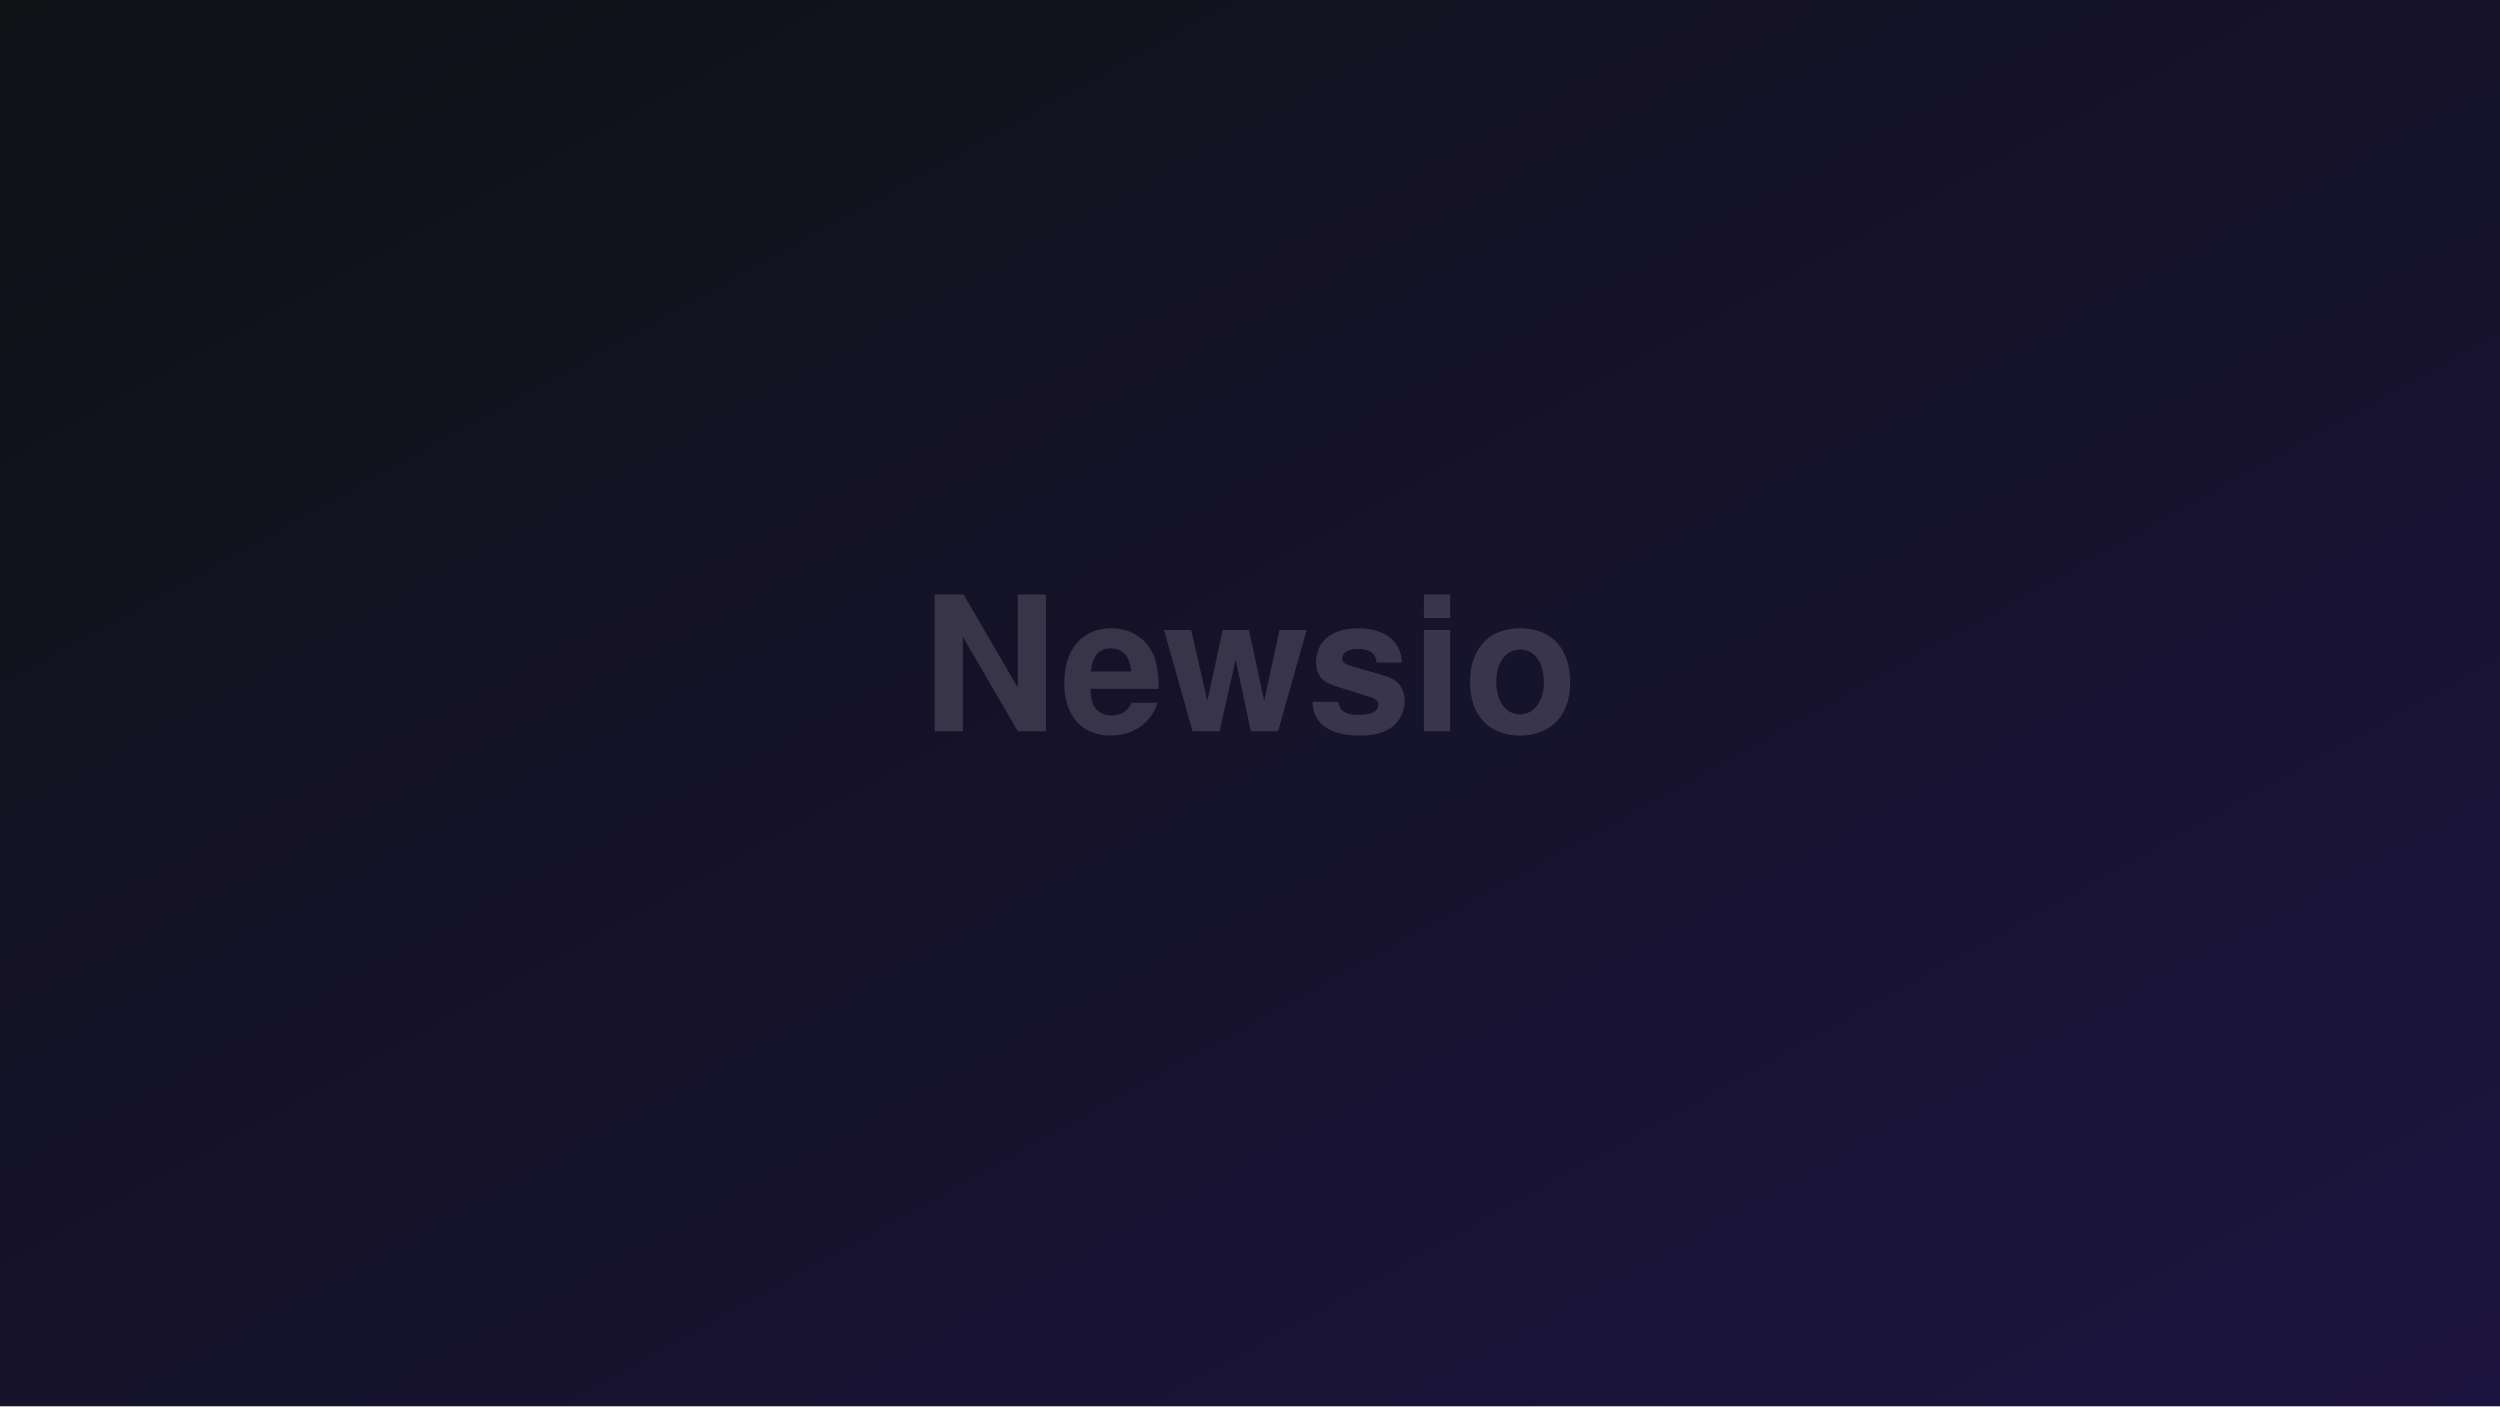
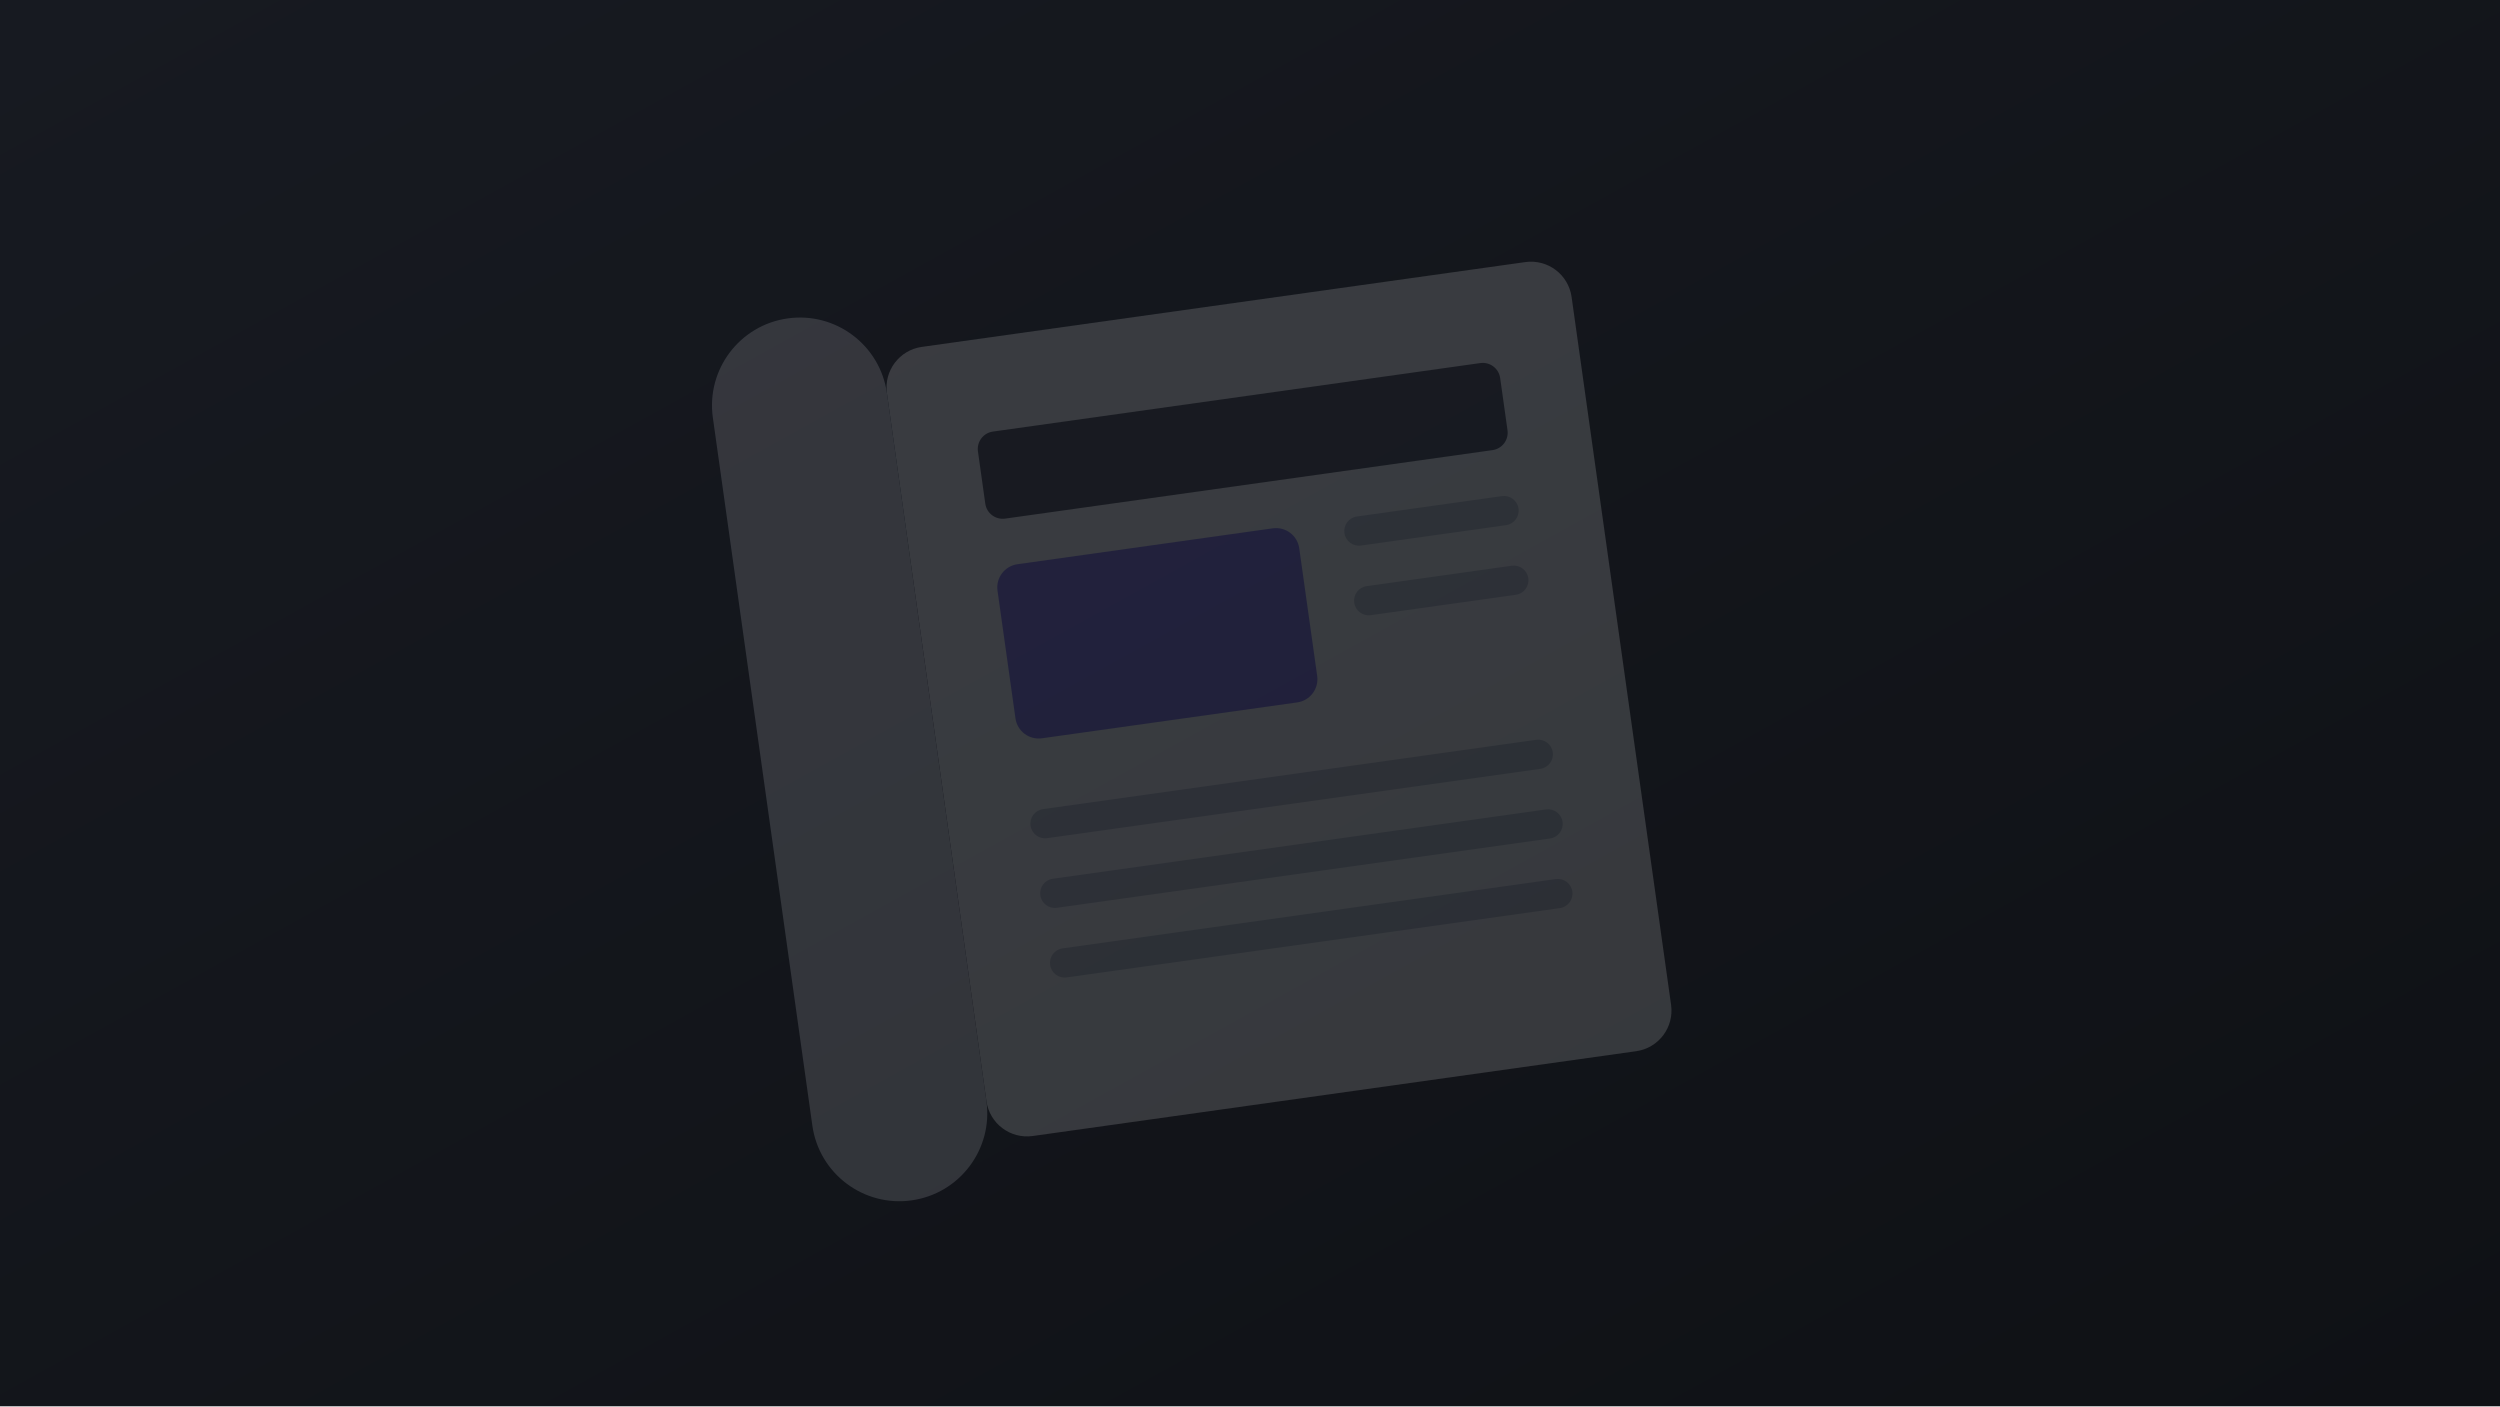
- <svg xmlns="http://www.w3.org/2000/svg" viewBox="0 0 1280 720" width="1280" height="720">
+ <svg xmlns="http://www.w3.org/2000/svg" viewBox="0 0 640 360" width="640" height="360">
  <defs>
-     <linearGradient id="bg" x1="0" y1="0" x2="1" y2="1">
-       <stop offset="0%" stop-color="#0f1115" />
-       <stop offset="100%" stop-color="#1c1440" />
+     <linearGradient id="d" x1="0" y1="0" x2="1" y2="1">
+       <stop offset="0" stop-color="#171a21" />
+       <stop offset="1" stop-color="#0f1115" />
    </linearGradient>
  </defs>
-   <rect width="1280" height="720" fill="url(#bg)" />
-   <text x="50%" y="52%" text-anchor="middle" font-family="-apple-system,Helvetica,Arial,sans-serif" font-size="96" font-weight="700" fill="#ffffff" opacity="0.15">Newsio</text>
+   <rect width="640" height="360" fill="url(#d)" />
+   <g opacity=".16" transform="translate(320 180) rotate(-8) scale(1.5) translate(-128 -128)">
+     <rect x="74" y="60" width="118" height="136" rx="7" fill="#fdfdfd" />
+     <path d="M74 67a15 15 0 0 0-30 0v122a15 15 0 0 0 30 0z" fill="#dcdfe8" />
+     <rect x="88" y="76" width="90" height="15" rx="3" fill="#2b2f3a" />
+     <rect x="88" y="99" width="52" height="30" rx="4" fill="#6c5ce7" />
+     <g fill="#b9bfcc">
+       <rect x="148" y="99" width="30" height="5" rx="2.5" />
+       <rect x="148" y="111" width="30" height="5" rx="2.5" />
+       <rect x="88" y="141" width="90" height="5" rx="2.5" />
+       <rect x="88" y="153" width="90" height="5" rx="2.5" />
+       <rect x="88" y="165" width="90" height="5" rx="2.5" />
+     </g>
+   </g>
</svg>
